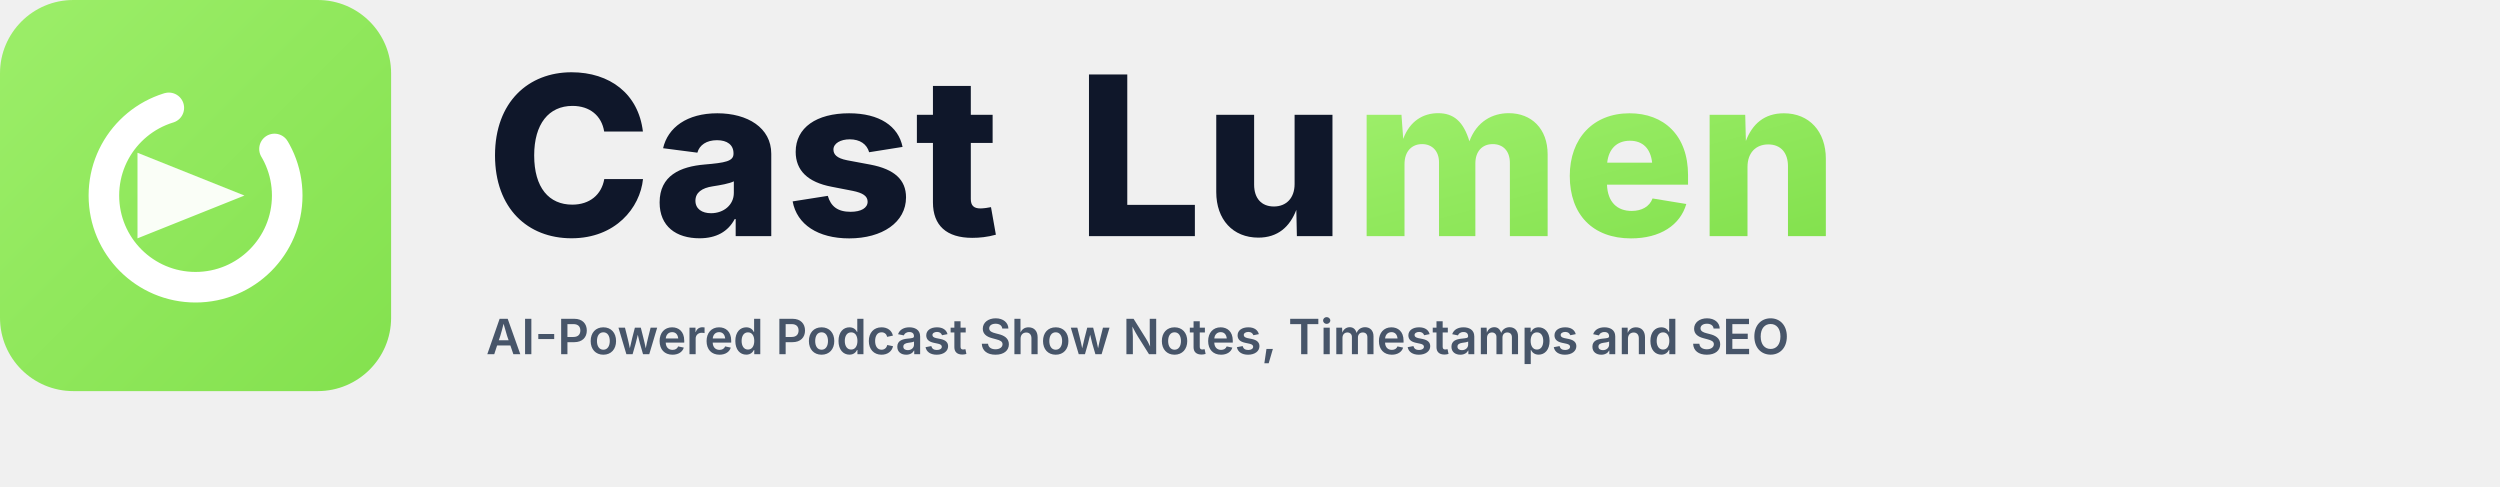
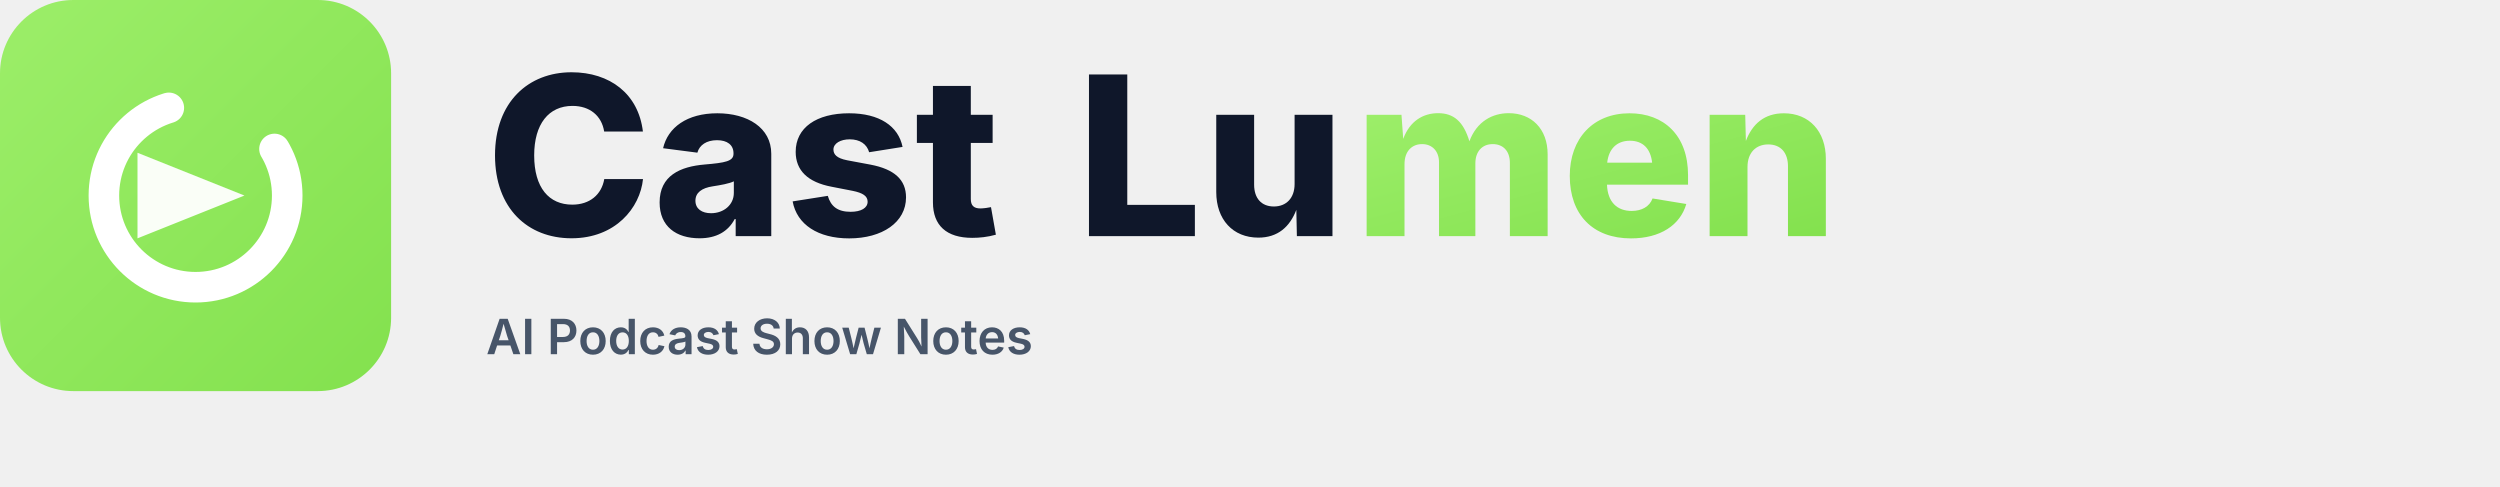
<svg xmlns="http://www.w3.org/2000/svg" width="720" height="140" viewBox="0 0 720 140" role="img" aria-label="CastLumen">
  <defs>
    <linearGradient id="g" x1="0" y1="0" x2="1" y2="1">
      <stop offset="0" stop-color="#9CEE69" />
      <stop offset="1" stop-color="#83E14E" />
    </linearGradient>
  </defs>
  <g transform="translate(0,0) scale(0.22)">
    <rect width="512" height="512" rx="96" fill="url(#g)" />
    <polygon points="320,256 180,200 180,312" fill="#FFFFFF" opacity="0.95" />
    <circle cx="256" cy="256" r="120" fill="none" stroke="#FFFFFF" stroke-width="40" stroke-linecap="round" stroke-dasharray="530 160" />
    <circle cx="356" cy="200" r="8" fill="#FFFFFF" opacity="0.9" />
  </g>
  <g font-family="Inter, ui-sans-serif, system-ui, -apple-system, Segoe UI, Roboto, Arial" font-size="64" font-weight="800">
    <text x="140" y="68" fill="#0F172A" letter-spacing="0.5">Cast</text>
    <text x="310" y="68" fill="#0F172A" letter-spacing="0.5">Lu</text>
    <text x="390" y="68" fill="url(#g)" letter-spacing="0.5">men</text>
  </g>
  <g font-family="Inter, ui-sans-serif, system-ui, -apple-system, Segoe UI, Roboto, Arial" font-size="14" font-weight="600" fill="#475569">
-     <text x="140" y="102">AI-Powered Podcast Show Notes, Timestamps and SEO</text>
+     <text x="140" y="102">AI Podcast Show Notes</text>
  </g>
</svg>
